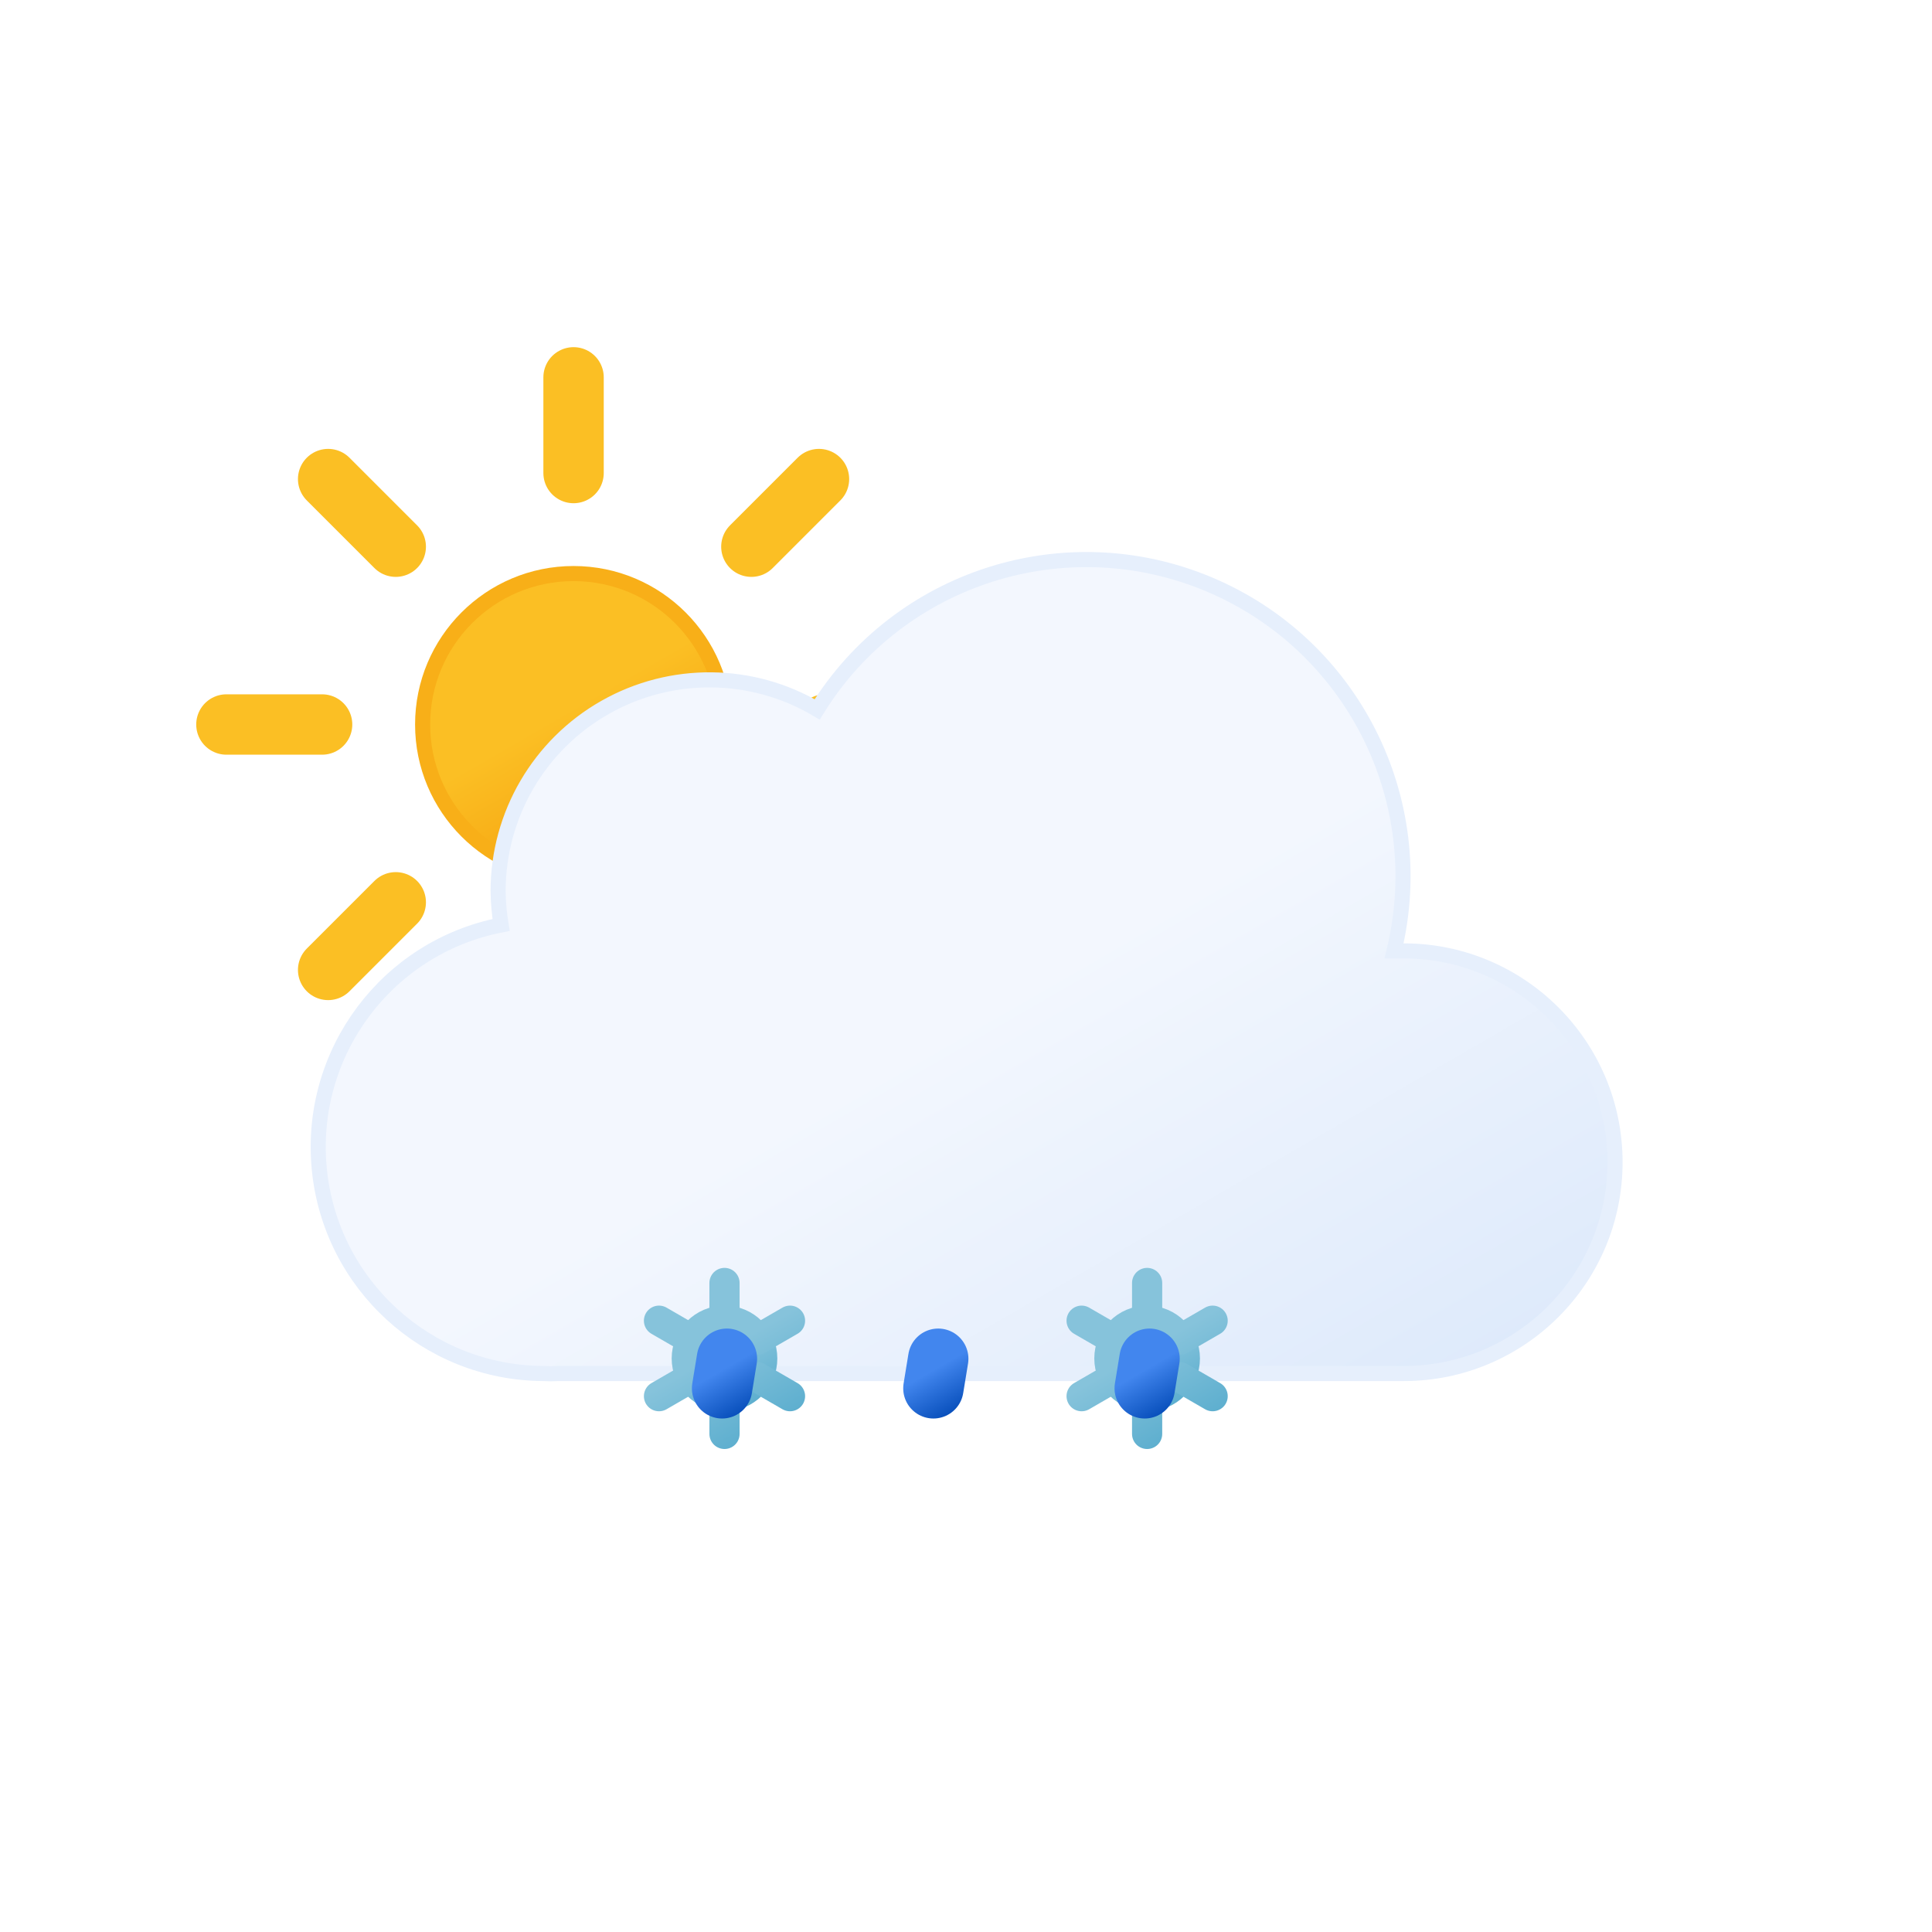
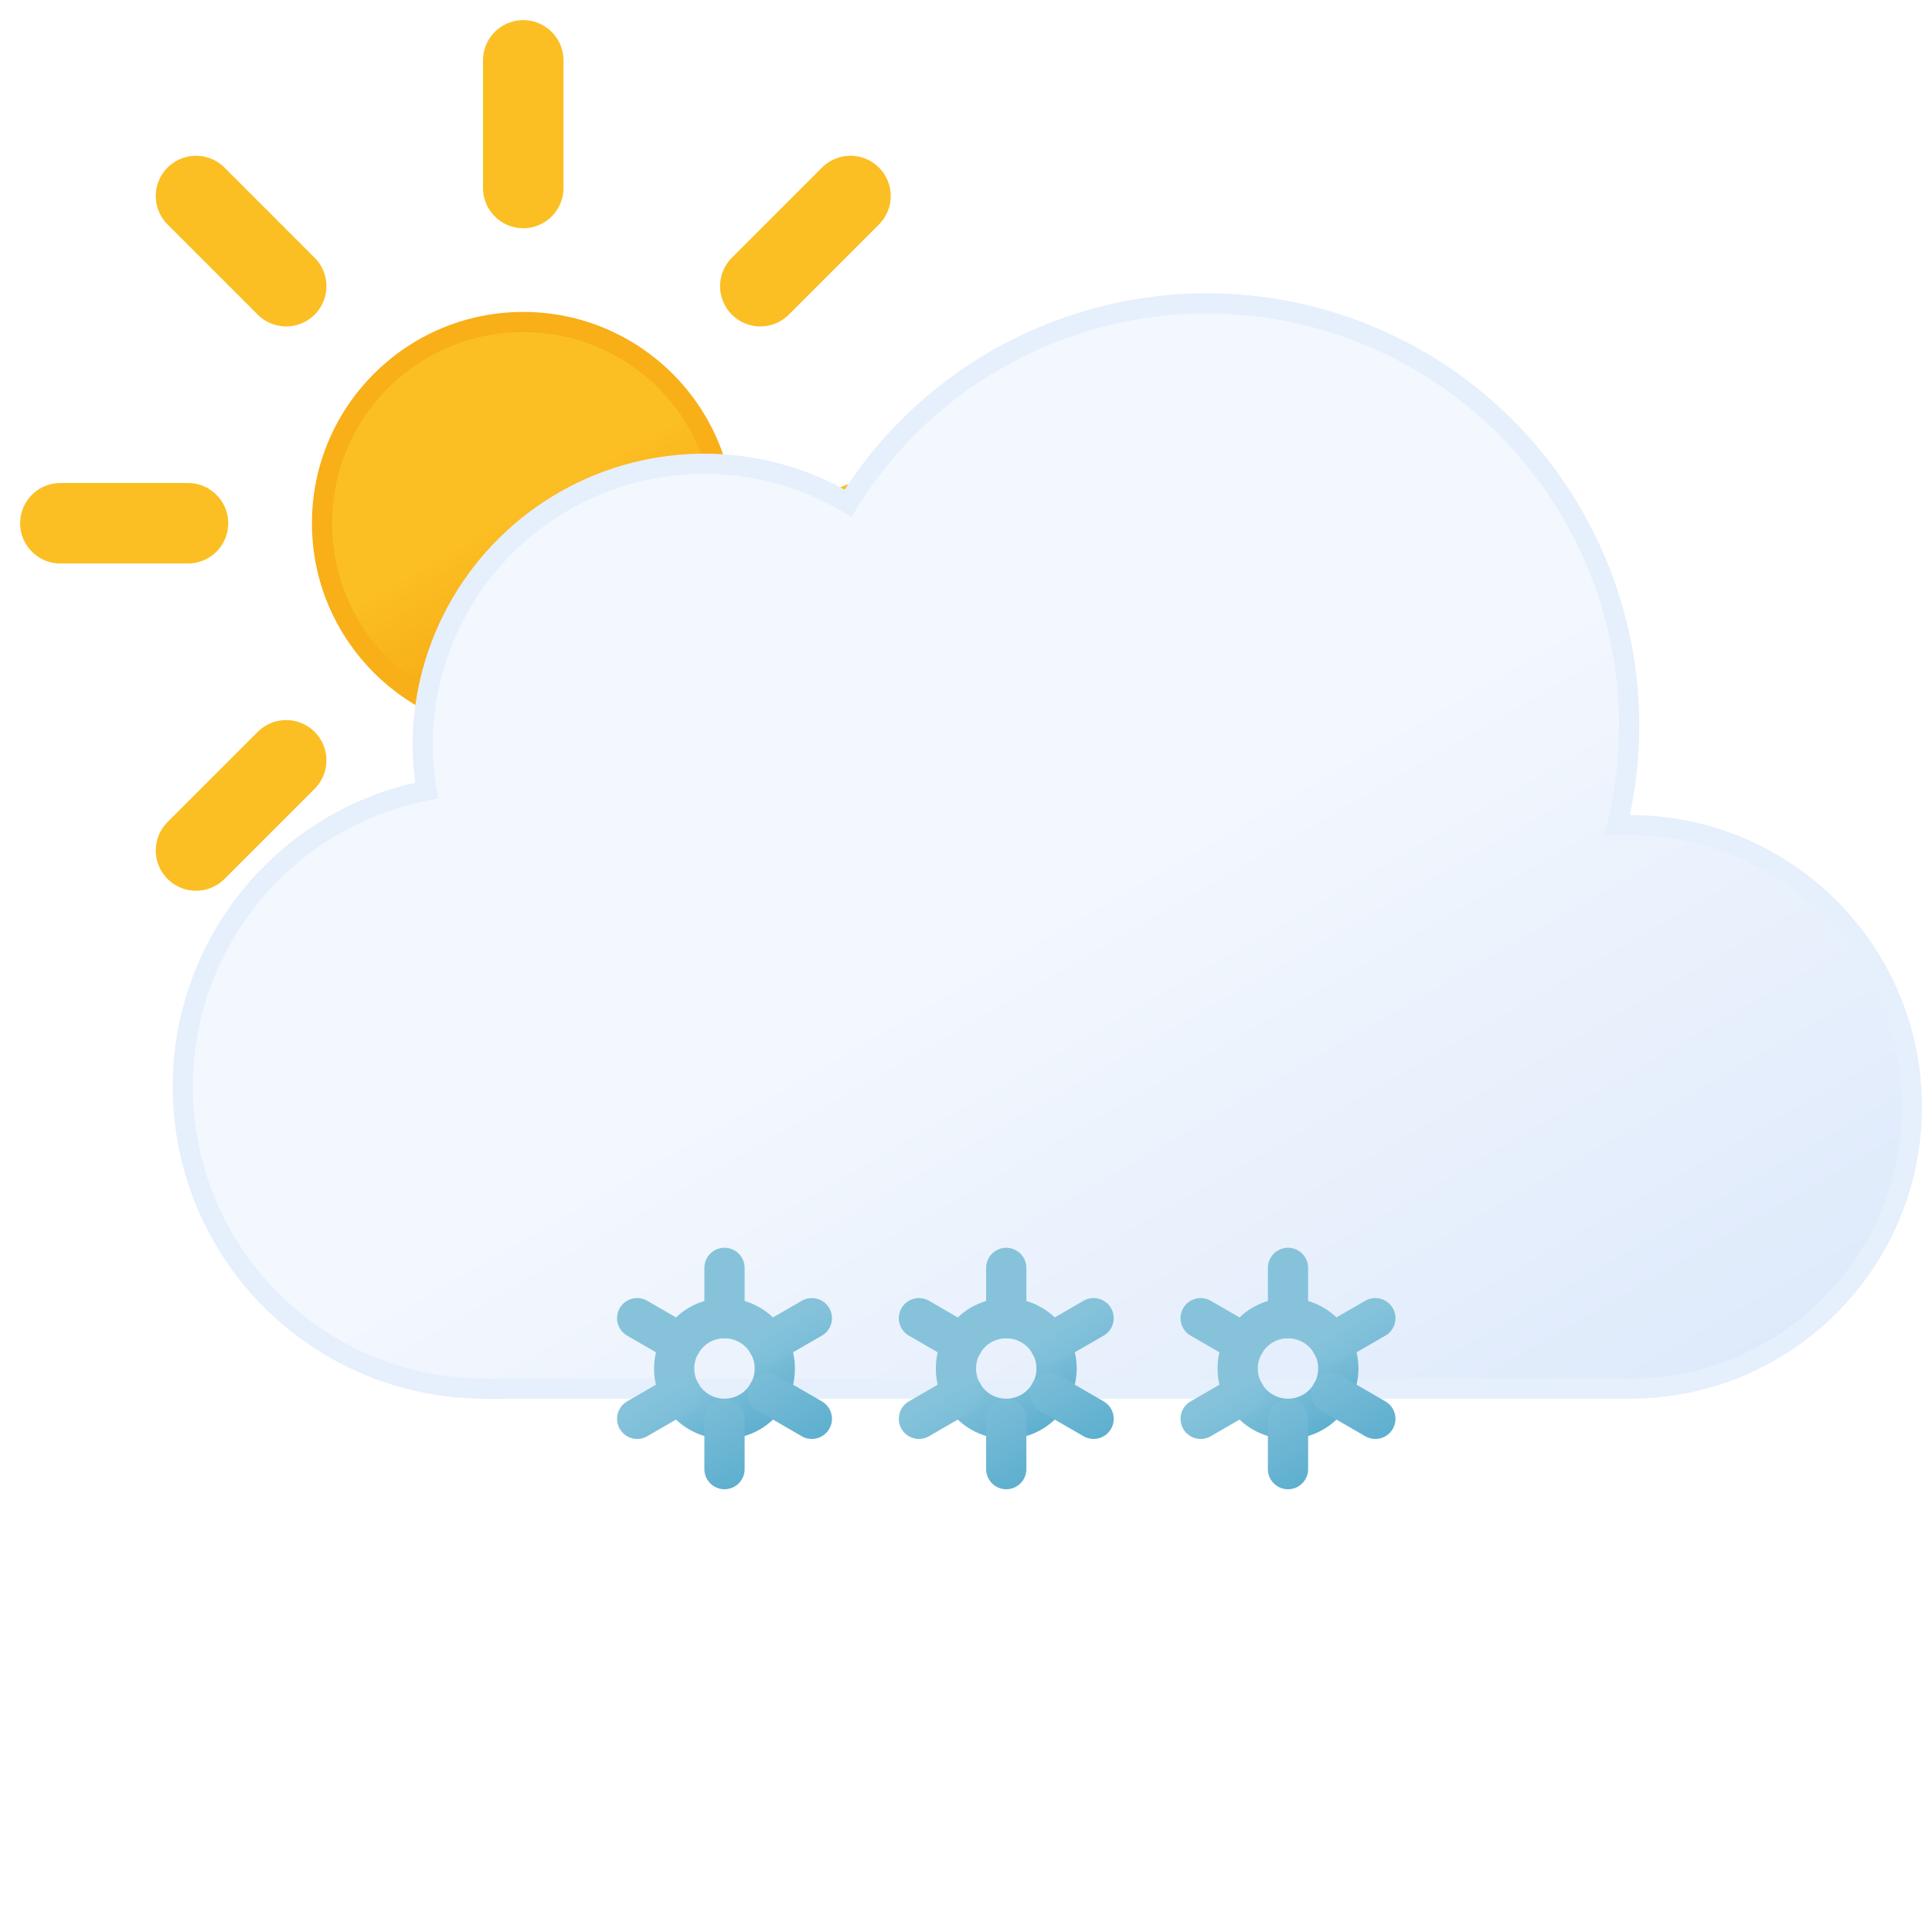
- <svg xmlns="http://www.w3.org/2000/svg" xmlns:xlink="http://www.w3.org/1999/xlink" viewBox="0 0 64 64">
+ <svg xmlns="http://www.w3.org/2000/svg" xmlns:xlink="http://www.w3.org/1999/xlink" viewBox="6 11 48 48">
  <defs>
    <linearGradient id="a" x1="16.5" y1="19.67" x2="21.5" y2="28.33" gradientUnits="userSpaceOnUse">
      <stop offset="0" stop-color="#fbbf24" />
      <stop offset="0.45" stop-color="#fbbf24" />
      <stop offset="1" stop-color="#f59e0b" />
    </linearGradient>
    <linearGradient id="b" x1="22.56" y1="21.96" x2="39.2" y2="50.8" gradientUnits="userSpaceOnUse">
      <stop offset="0" stop-color="#f3f7fe" />
      <stop offset="0.45" stop-color="#f3f7fe" />
      <stop offset="1" stop-color="#deeafb" />
    </linearGradient>
-     <linearGradient id="c" x1="23.12" y1="43.48" x2="24.88" y2="46.52" gradientUnits="userSpaceOnUse">
+     <linearGradient id="c" x1="30.12" y1="43.48" x2="31.88" y2="46.52" gradientUnits="userSpaceOnUse">
      <stop offset="0" stop-color="#86c3db" />
      <stop offset="0.45" stop-color="#86c3db" />
      <stop offset="1" stop-color="#5eafcf" />
    </linearGradient>
-     <linearGradient id="d" x1="22.67" y1="42.69" x2="25.33" y2="47.31" xlink:href="#c" />
-     <linearGradient id="e" x1="37.12" y1="43.48" x2="38.88" y2="46.52" xlink:href="#c" />
-     <linearGradient id="f" x1="36.67" y1="42.69" x2="39.33" y2="47.31" xlink:href="#c" />
-     <linearGradient id="g" x1="23.31" y1="44.3" x2="24.69" y2="46.7" gradientUnits="userSpaceOnUse">
-       <stop offset="0" stop-color="#4286ee" />
-       <stop offset="0.45" stop-color="#4286ee" />
-       <stop offset="1" stop-color="#0950bc" />
-     </linearGradient>
-     <linearGradient id="h" x1="30.31" y1="44.3" x2="31.69" y2="46.7" xlink:href="#g" />
-     <linearGradient id="i" x1="37.31" y1="44.3" x2="38.69" y2="46.7" xlink:href="#g" />
+     <linearGradient id="d" x1="29.67" y1="42.69" x2="32.33" y2="47.31" xlink:href="#c" />
+     <linearGradient id="e" x1="23.12" y1="43.48" x2="24.88" y2="46.52" xlink:href="#c" />
+     <linearGradient id="f" x1="22.67" y1="42.69" x2="25.33" y2="47.31" xlink:href="#c" />
+     <linearGradient id="g" x1="37.12" y1="43.48" x2="38.88" y2="46.52" xlink:href="#c" />
+     <linearGradient id="h" x1="36.67" y1="42.69" x2="39.33" y2="47.31" xlink:href="#c" />
  </defs>
  <circle cx="19" cy="24" r="5" stroke="#f8af18" stroke-miterlimit="10" stroke-width="0.5" fill="url(#a)" />
  <path d="M19,15.67V12.5m0,23V32.33m5.89-14.22,2.24-2.24M10.87,32.13l2.24-2.24m0-11.78-2.24-2.24M27.13,32.13l-2.24-2.24M7.5,24h3.17M30.5,24H27.33" fill="none" stroke="#fbbf24" stroke-linecap="round" stroke-miterlimit="10" stroke-width="2">
    <animateTransform attributeName="transform" type="rotate" values="0 19 24; 360 19 24" dur="45s" repeatCount="indefinite" />
  </path>
  <path d="M46.5,31.5l-.32,0a10.49,10.49,0,0,0-19.11-8,7,7,0,0,0-10.57,6,7.21,7.21,0,0,0,.1,1.14A7.5,7.5,0,0,0,18,45.5a4.19,4.19,0,0,0,.5,0v0h28a7,7,0,0,0,0-14Z" stroke="#e6effc" stroke-miterlimit="10" stroke-width="0.5" fill="url(#b)" />
  <g>
-     <circle cx="24" cy="45" r="1.25" fill="none" stroke-miterlimit="10" stroke="url(#c)" />
-     <path d="M26.17,46.25l-1.09-.63m-2.16-1.24-1.09-.63M24,42.5v1.25m0,3.75V46.25m-1.08-.63-1.09.63m4.34-2.5-1.09.63" fill="none" stroke-linecap="round" stroke-miterlimit="10" stroke="url(#d)" />
+     <circle cx="31" cy="45" r="1.25" fill="none" stroke-miterlimit="10" stroke="url(#c)" />
+     <path d="M33.17,46.25l-1.09-.63m-2.16-1.24-1.09-.63M31,42.5v1.25m0,3.75V46.25m-1.08-.63-1.09.63m4.34-2.5-1.09.63" fill="none" stroke-linecap="round" stroke-miterlimit="10" stroke="url(#d)" />
+     <animateTransform attributeName="transform" type="translate" additive="sum" values="-1 -6; 1 12" dur="4s" repeatCount="indefinite" />
+     <animateTransform attributeName="transform" type="rotate" additive="sum" values="0 31 45; 360 31 45" dur="9s" repeatCount="indefinite" />
+     <animate attributeName="opacity" values="0;1;1;1;0" dur="4s" repeatCount="indefinite" />
+   </g>
+   <g>
+     <circle cx="24" cy="45" r="1.25" fill="none" stroke-miterlimit="10" stroke="url(#e)" />
+     <path d="M26.17,46.25l-1.09-.63m-2.16-1.24-1.09-.63M24,42.5v1.25m0,3.75V46.25m-1.08-.63-1.09.63m4.34-2.5-1.09.63" fill="none" stroke-linecap="round" stroke-miterlimit="10" stroke="url(#f)" />
    <animateTransform attributeName="transform" type="translate" additive="sum" values="1 -6; -1 12" begin="-2s" dur="4s" repeatCount="indefinite" />
    <animateTransform attributeName="transform" type="rotate" additive="sum" values="0 24 45; 360 24 45" dur="9s" repeatCount="indefinite" />
    <animate attributeName="opacity" values="0;1;1;1;0" begin="-2s" dur="4s" repeatCount="indefinite" />
  </g>
  <g>
-     <circle cx="38" cy="45" r="1.25" fill="none" stroke-miterlimit="10" stroke="url(#e)" />
-     <path d="M40.17,46.25l-1.09-.63m-2.16-1.24-1.09-.63M38,42.5v1.25m0,3.75V46.25m-1.08-.63-1.09.63m4.34-2.5-1.09.63" fill="none" stroke-linecap="round" stroke-miterlimit="10" stroke="url(#f)" />
+     <circle cx="38" cy="45" r="1.25" fill="none" stroke-miterlimit="10" stroke="url(#g)" />
+     <path d="M40.17,46.25l-1.09-.63m-2.16-1.24-1.09-.63M38,42.5v1.25m0,3.75V46.25m-1.08-.63-1.09.63m4.34-2.5-1.09.63" fill="none" stroke-linecap="round" stroke-miterlimit="10" stroke="url(#h)" />
    <animateTransform attributeName="transform" type="translate" additive="sum" values="1 -6; -1 12" begin="-1s" dur="4s" repeatCount="indefinite" />
    <animateTransform attributeName="transform" type="rotate" additive="sum" values="0 38 45; 360 38 45" dur="9s" repeatCount="indefinite" />
    <animate attributeName="opacity" values="0;1;1;1;0" begin="-1s" dur="4s" repeatCount="indefinite" />
  </g>
-   <line x1="24.08" y1="45.01" x2="23.92" y2="45.99" fill="none" stroke-linecap="round" stroke-miterlimit="10" stroke-width="2" stroke="url(#g)">
-     <animateTransform attributeName="transform" type="translate" values="1 -5; -2 10" dur="1.5s" repeatCount="indefinite" />
-     <animate attributeName="opacity" values="0;1;1;0" dur="1.5s" repeatCount="indefinite" />
-   </line>
-   <line x1="31.08" y1="45.01" x2="30.92" y2="45.99" fill="none" stroke-linecap="round" stroke-miterlimit="10" stroke-width="2" stroke="url(#h)">
-     <animateTransform attributeName="transform" type="translate" begin="-0.5s" values="1 -5; -2 10" dur="1.5s" repeatCount="indefinite" />
-     <animate attributeName="opacity" begin="-0.5s" values="0;1;1;0" dur="1.5s" repeatCount="indefinite" />
-   </line>
-   <line x1="38.08" y1="45.01" x2="37.92" y2="45.99" fill="none" stroke-linecap="round" stroke-miterlimit="10" stroke-width="2" stroke="url(#i)">
-     <animateTransform attributeName="transform" type="translate" begin="-1s" values="1 -5; -2 10" dur="1.5s" repeatCount="indefinite" />
-     <animate attributeName="opacity" begin="-1s" values="0;1;1;0" dur="1.5s" repeatCount="indefinite" />
-   </line>
</svg>
